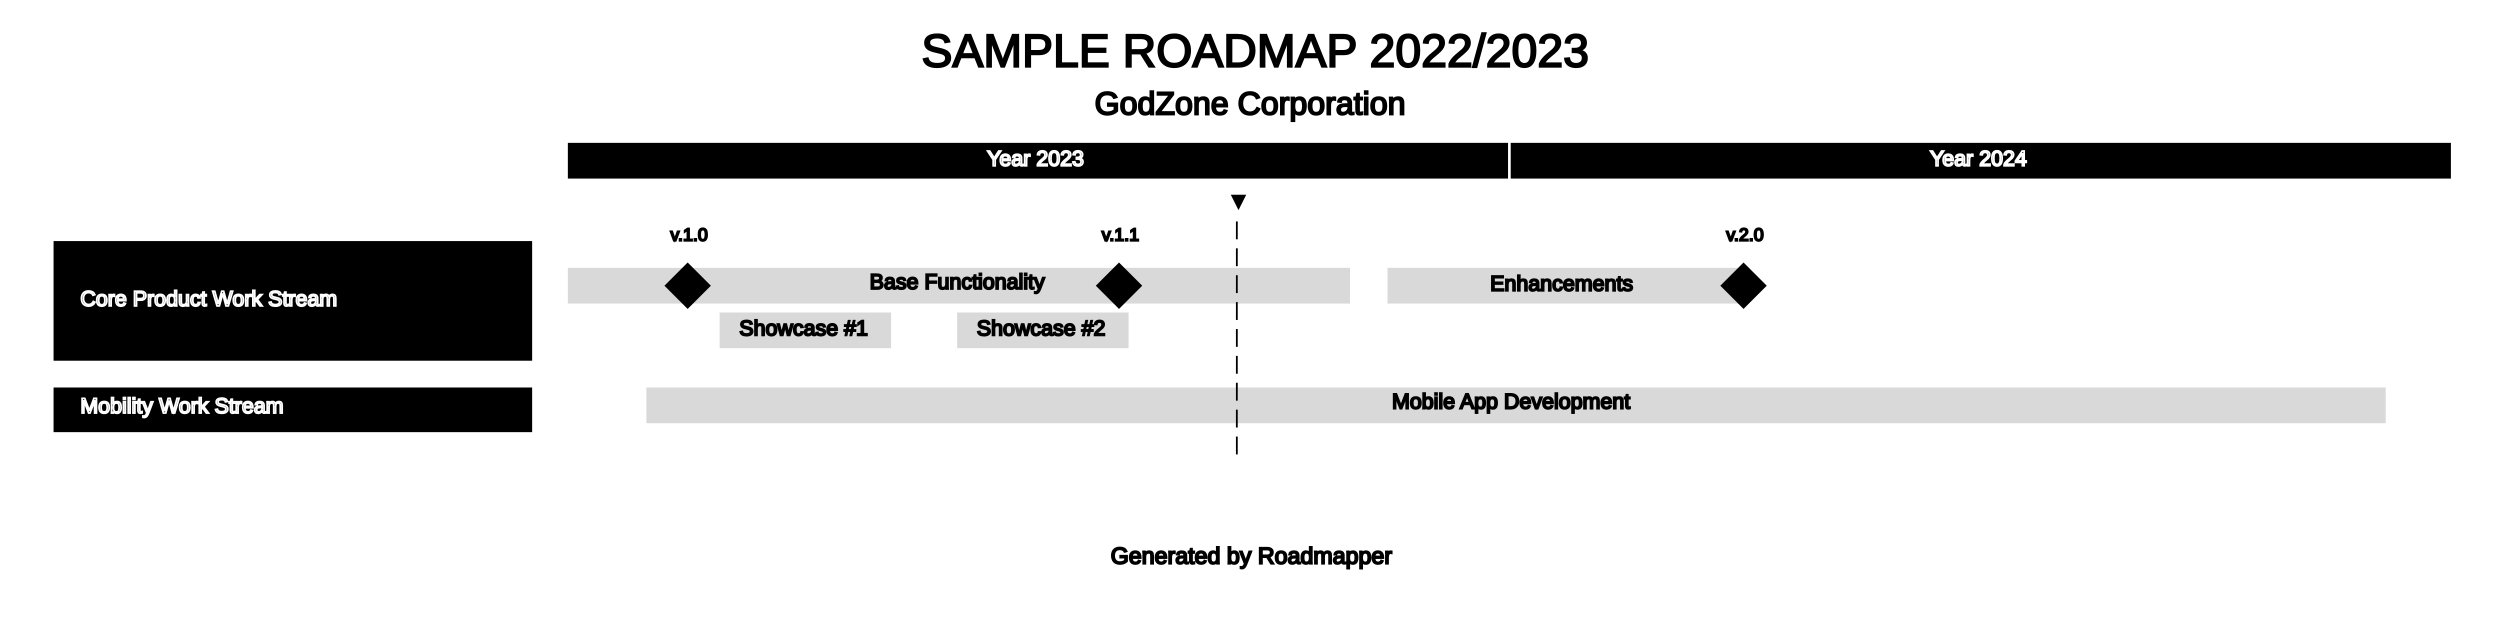
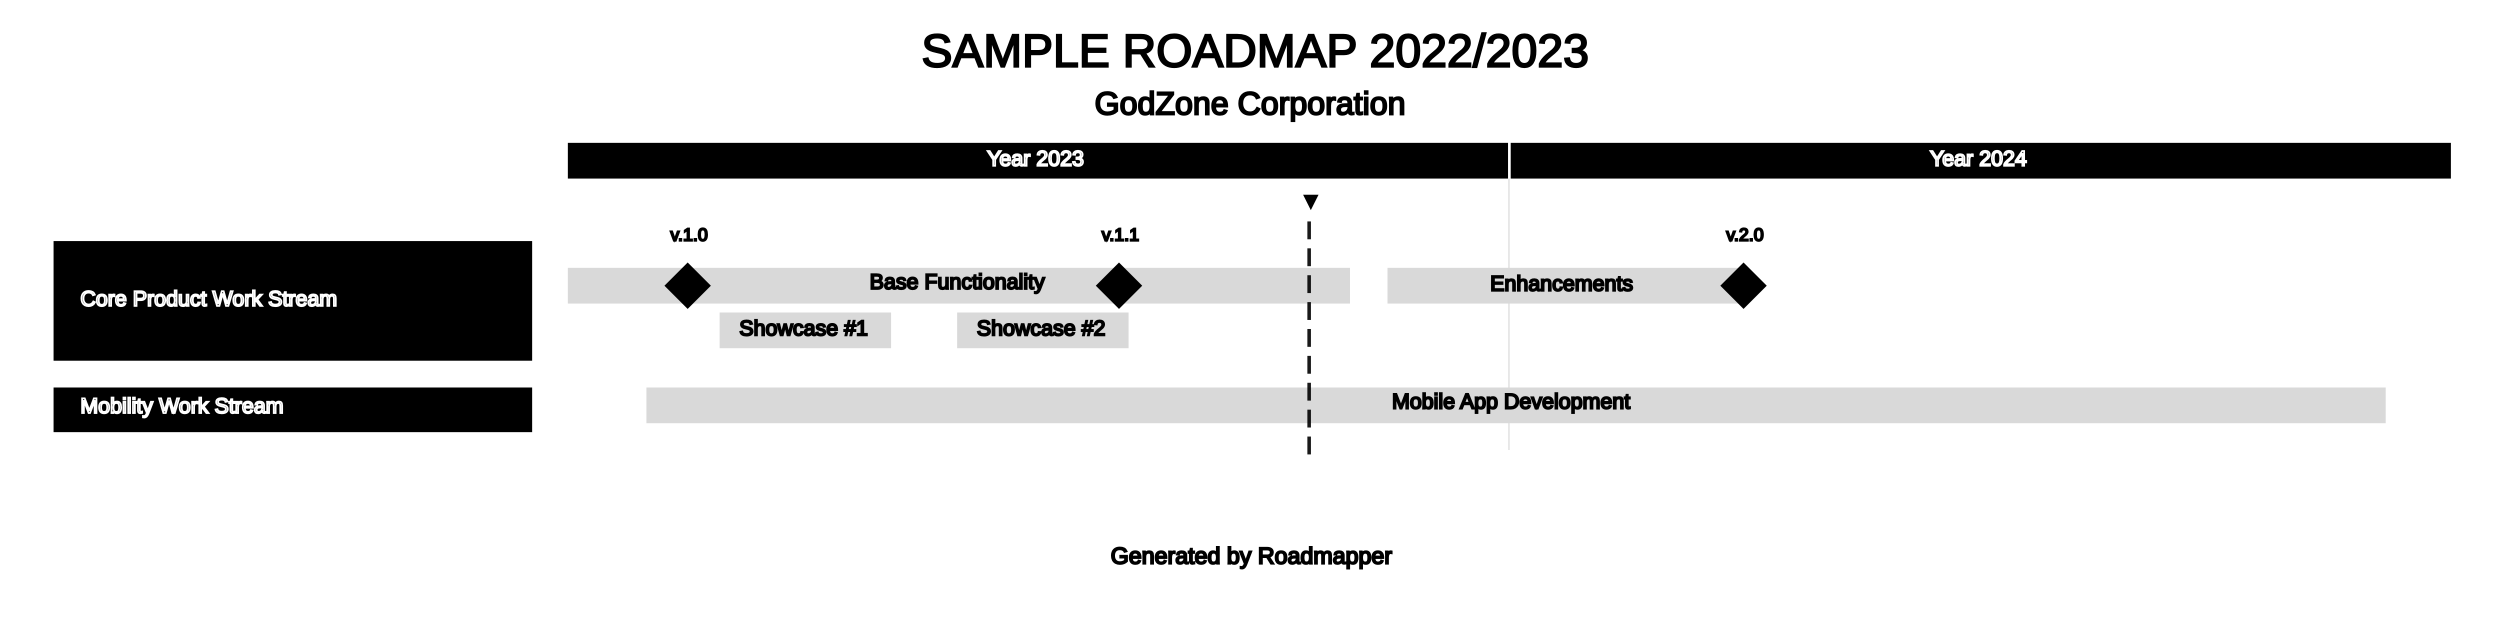
<svg xmlns="http://www.w3.org/2000/svg" width="1400" height="357" viewBox="0 0 1400 357">
  <defs>
</defs>
  <rect x="0" y="0" width="1400" height="1000" fill="#FFFFFF" />
  <text x="516.0" y="30" font-size="26" text-anchor="start" dominant-baseline="middle" font-family="Arial" stroke="#000000">SAMPLE ROADMAP 2022/2023</text>
  <text x="613.0" y="59" font-size="18" text-anchor="start" dominant-baseline="middle" font-family="Arial" stroke="#000000">GodZone Corporation</text>
  <rect x="318.0" y="80" width="526.5" height="20" fill="#000000" />
  <text x="552.75" y="84.5" font-size="12" stroke="#FFFFFF" text-anchor="start" dominant-baseline="hanging" font-family="Arial">Year 2023</text>
  <rect x="846.0" y="80" width="526.5" height="20" fill="#000000" />
  <text x="1080.75" y="84.5" font-size="12" stroke="#FFFFFF" text-anchor="start" dominant-baseline="hanging" font-family="Arial">Year 2024</text>
-   <path d="M845.0,100 L845.0,252" width="1" fill="(230, 230, 230, 12750)" />
+   <path d="M845.0,100 L845.0,252" stroke="#e6e6e6" stroke-opacity="50" stroke-width="1" />
  <rect x="30" y="135" width="268.0" height="67" fill="#000000" />
  <text x="45" y="163.0" font-size="12" stroke="#FFFFFF" text-anchor="start" dominant-baseline="hanging" font-family="Arial">Core Product Work Stream</text>
  <rect x="318" y="150" width="438" height="20" fill="#D9D9D9" />
  <text x="487.0" y="153.5" font-size="12" stroke="#000000" text-anchor="start" dominant-baseline="hanging" font-family="Arial">Base Functionality</text>
  <rect x="777" y="150" width="197" height="20" fill="#D9D9D9" />
  <text x="834.5" y="154.5" font-size="12" stroke="#000000" text-anchor="start" dominant-baseline="hanging" font-family="Arial">Enhancements</text>
  <path d="M976.379,147 L989.379,160.0 L976.379,173 L963.379,160.0" fill="#000000" />
  <text x="966.713" y="132" font-size="10" text-anchor="start" dominant-baseline="middle" font-family="Arial" stroke="#000000">v.2.0</text>
  <path d="M385.089,147 L398.089,160.0 L385.089,173 L372.089,160.0" fill="#000000" />
  <text x="375.423" y="132" font-size="10" text-anchor="start" dominant-baseline="middle" font-family="Arial" stroke="#000000">v.1.0</text>
  <path d="M626.643,147 L639.643,160.0 L626.643,173 L613.643,160.0" fill="#000000" />
  <text x="616.976" y="132" font-size="10" text-anchor="start" dominant-baseline="middle" font-family="Arial" stroke="#000000">v.1.1</text>
  <rect x="403" y="175" width="96" height="20" fill="#D9D9D9" />
  <text x="414.0" y="179.5" font-size="12" stroke="#000000" text-anchor="start" dominant-baseline="hanging" font-family="Arial">Showcase #1</text>
  <rect x="536" y="175" width="96" height="20" fill="#D9D9D9" />
  <text x="547.0" y="179.5" font-size="12" stroke="#000000" text-anchor="start" dominant-baseline="hanging" font-family="Arial">Showcase #2</text>
  <rect x="30" y="217" width="268.0" height="25" fill="#000000" />
  <text x="45" y="223.0" font-size="12" stroke="#FFFFFF" text-anchor="start" dominant-baseline="hanging" font-family="Arial">Mobility Work Stream</text>
  <rect x="362" y="217" width="974" height="20" fill="#D9D9D9" />
  <text x="779.5" y="220.5" font-size="12" stroke="#000000" text-anchor="start" dominant-baseline="hanging" font-family="Arial">Mobile App Development</text>
-   <text x="687.625" y="113" font-size="12" text-anchor="start" dominant-baseline="middle" font-family="Arial" stroke="#000000">▼</text>
-   <path d="M692.625,124.0 L692.625,134.0" stroke="#000000" />
-   <path d="M692.625,139.059 L692.625,149.059" stroke="#000000" />
-   <path d="M692.625,154.118 L692.625,164.118" stroke="#000000" />
-   <path d="M692.625,169.176 L692.625,179.176" stroke="#000000" />
-   <path d="M692.625,184.235 L692.625,194.235" stroke="#000000" />
-   <path d="M692.625,199.294 L692.625,209.294" stroke="#000000" />
-   <path d="M692.625,214.353 L692.625,224.353" stroke="#000000" />
-   <path d="M692.625,229.412 L692.625,239.412" stroke="#000000" />
-   <path d="M692.625,244.471 L692.625,254.471" stroke="#000000" />
+   <text x="728.125" y="113" font-size="12" text-anchor="start" dominant-baseline="middle" font-family="Arial" stroke="#000000">▼</text>
+   <path d="M733.125,124.0 L733.125,134.0" stroke="#000000" stroke-opacity="0.9" stroke-width="2" />
+   <path d="M733.125,139.059 L733.125,149.059" stroke="#000000" stroke-opacity="0.9" stroke-width="2" />
+   <path d="M733.125,154.118 L733.125,164.118" stroke="#000000" stroke-opacity="0.9" stroke-width="2" />
+   <path d="M733.125,169.176 L733.125,179.176" stroke="#000000" stroke-opacity="0.9" stroke-width="2" />
+   <path d="M733.125,184.235 L733.125,194.235" stroke="#000000" stroke-opacity="0.9" stroke-width="2" />
+   <path d="M733.125,199.294 L733.125,209.294" stroke="#000000" stroke-opacity="0.9" stroke-width="2" />
+   <path d="M733.125,214.353 L733.125,224.353" stroke="#000000" stroke-opacity="0.9" stroke-width="2" />
+   <path d="M733.125,229.412 L733.125,239.412" stroke="#000000" stroke-opacity="0.9" stroke-width="2" />
+   <path d="M733.125,244.471 L733.125,254.471" stroke="#000000" stroke-opacity="0.9" stroke-width="2" />
  <text x="622.0" y="312" font-size="13" text-anchor="start" dominant-baseline="middle" font-family="Arial" stroke="#000000">Generated by Roadmapper</text>
</svg>
